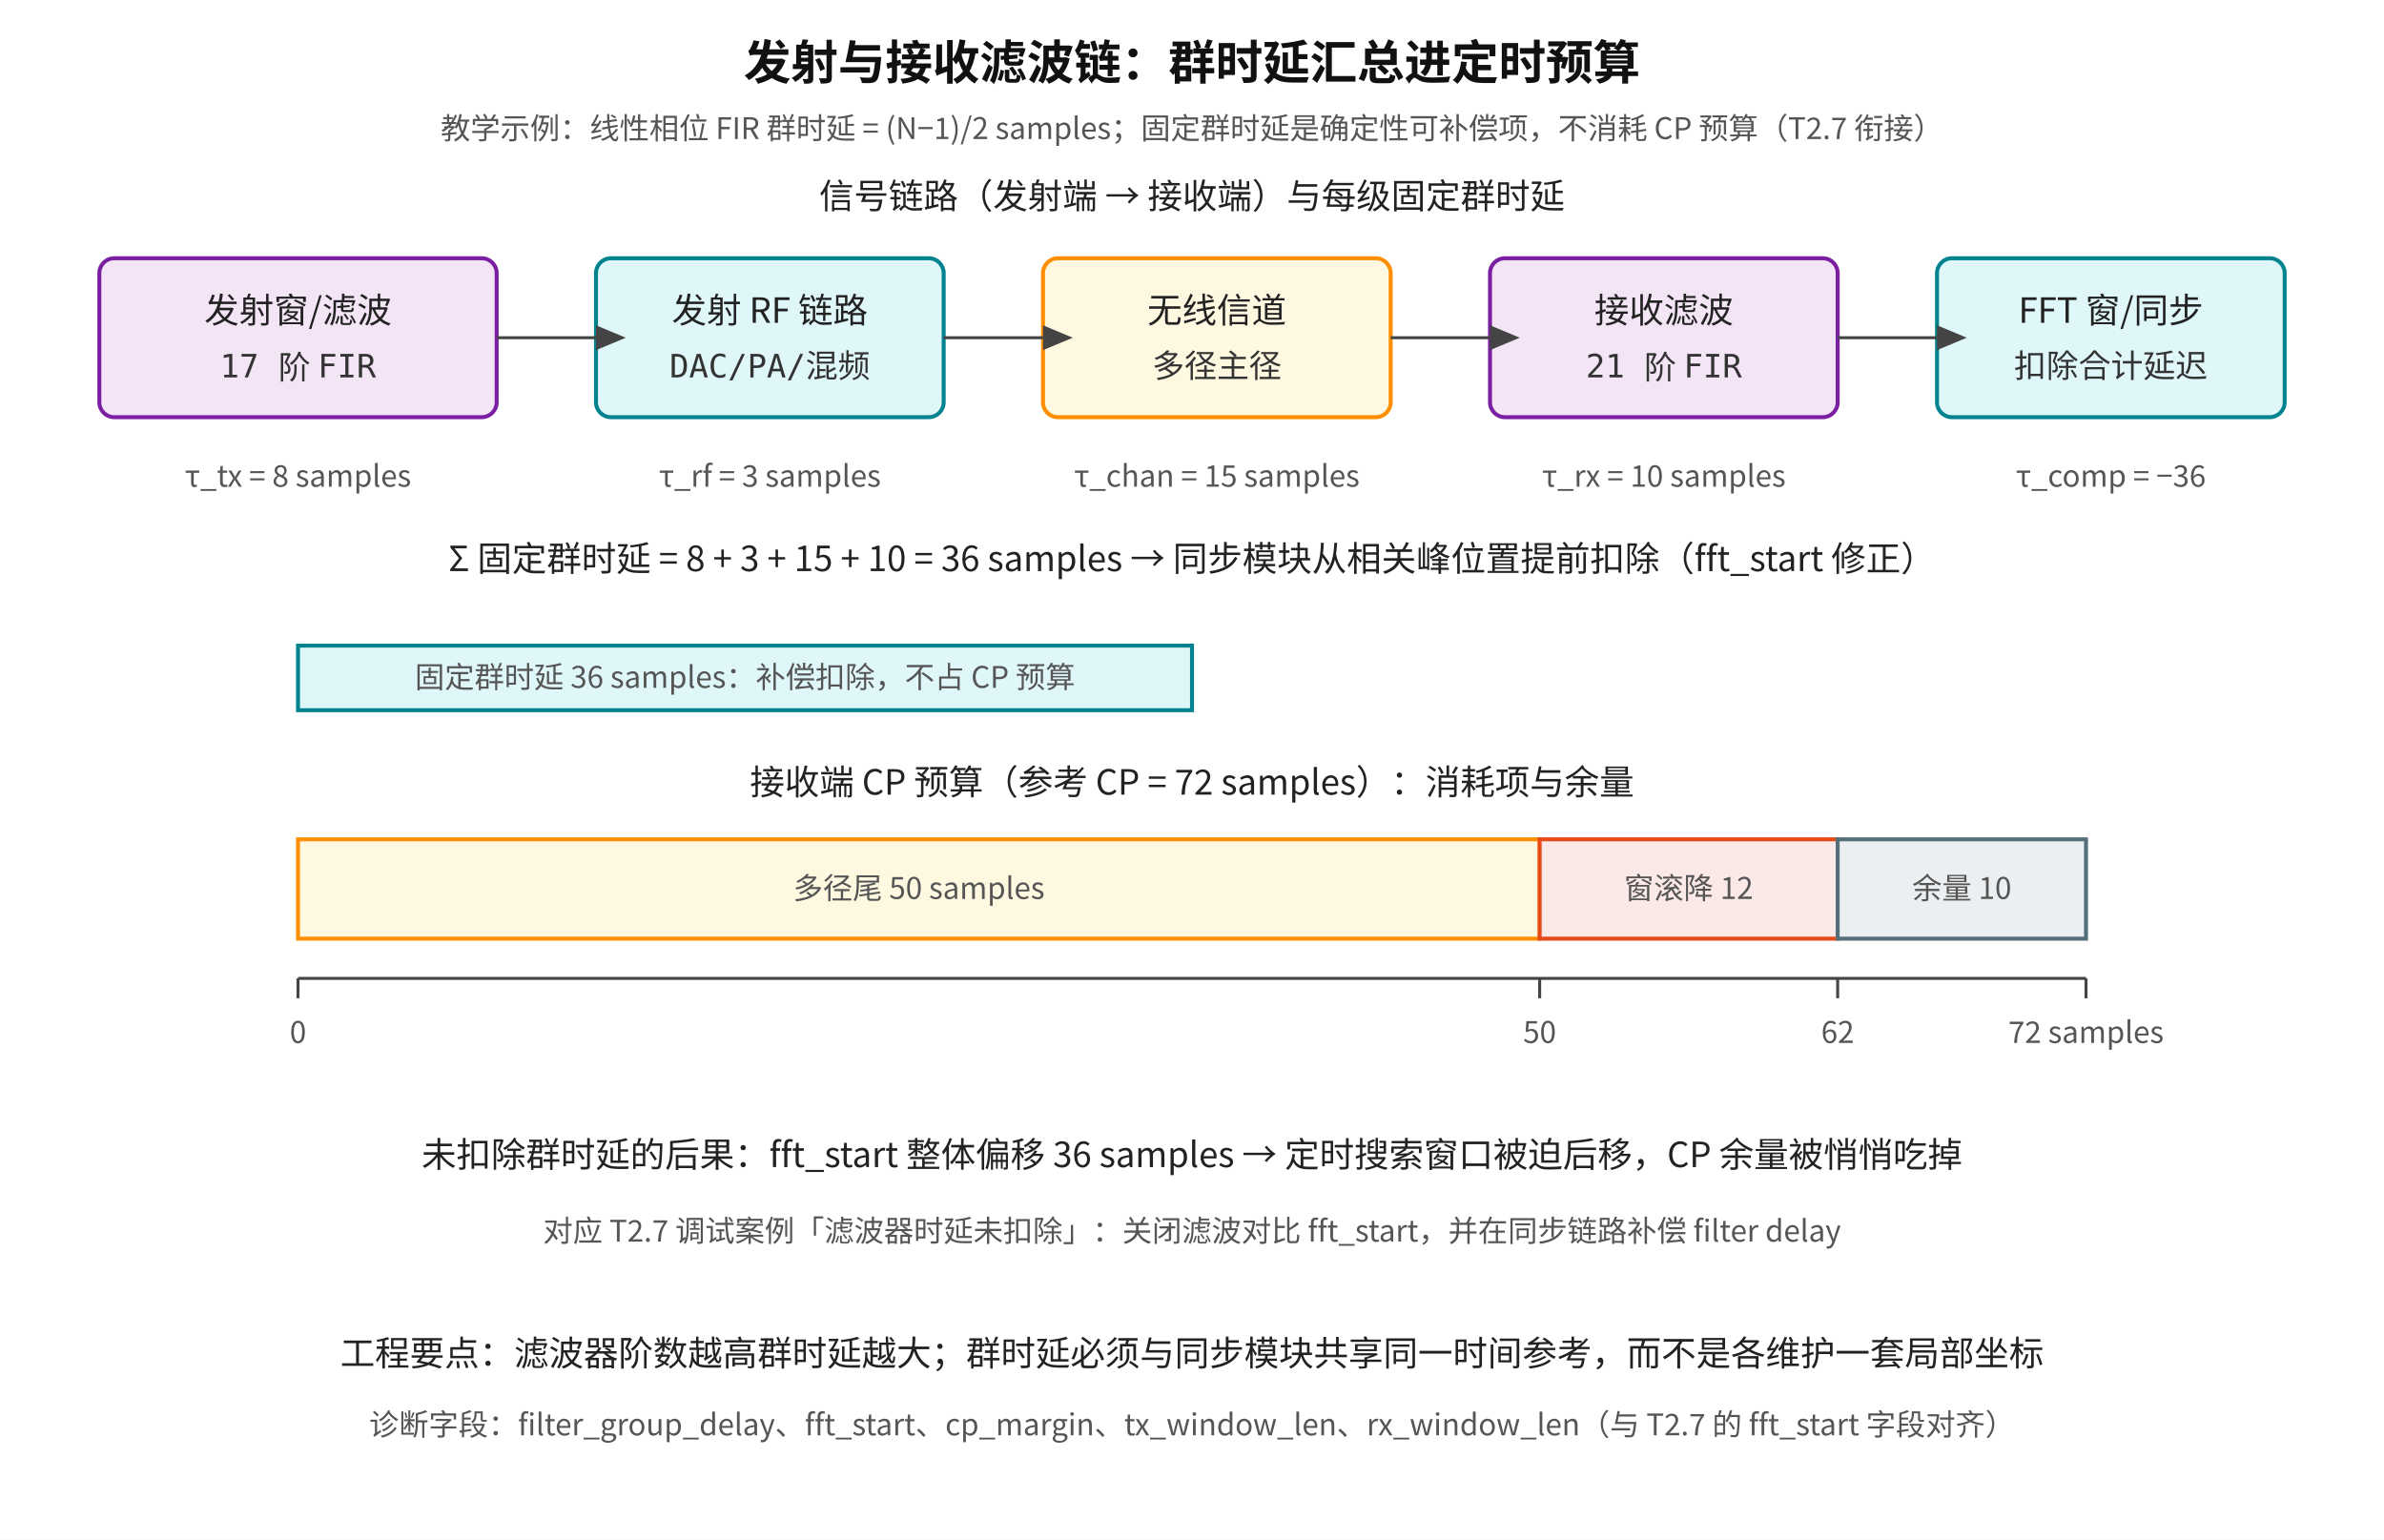
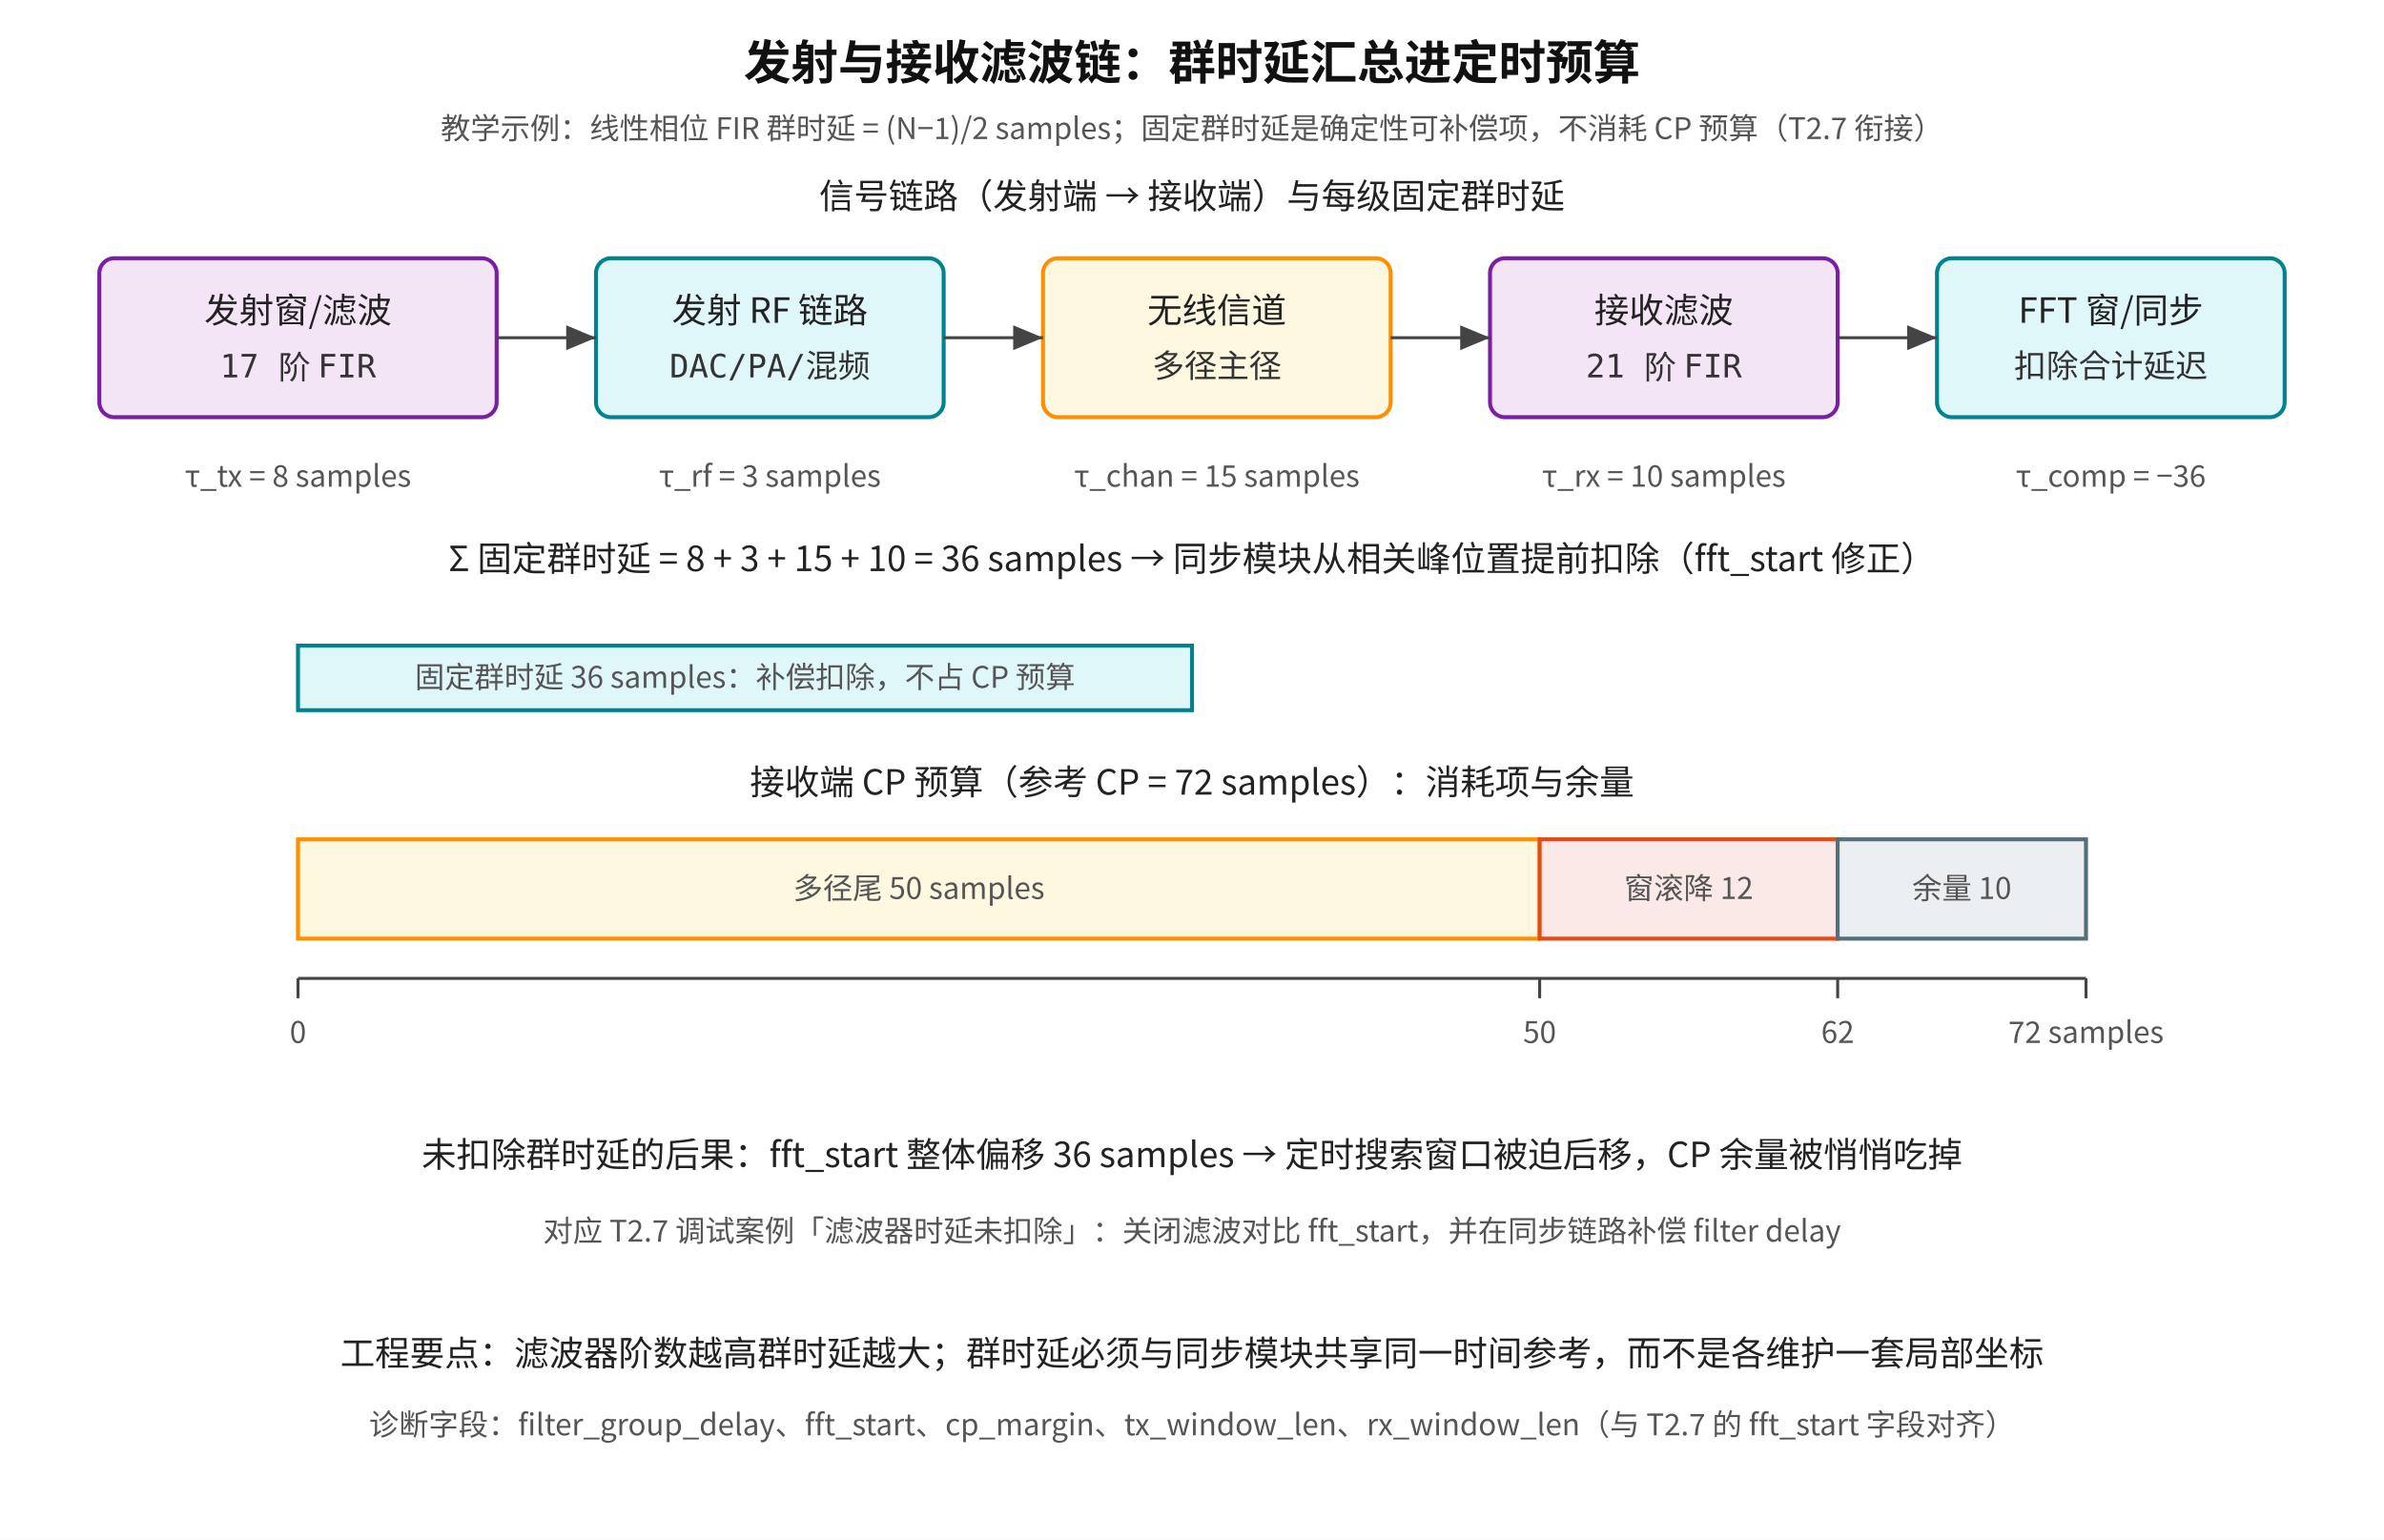
<svg xmlns="http://www.w3.org/2000/svg" viewBox="0 0 960 620" width="960" height="620">
  <rect width="960" height="620" fill="#ffffff" />
  <style>
.title { font-family: "Noto Sans CJK SC", "Droid Sans Fallback", sans-serif; font-size: 19px; font-weight: bold; fill: #111; }
.label { font-family: "Noto Sans CJK SC", "Droid Sans Fallback", sans-serif; font-size: 14px; fill: #222; }
.small { font-family: "Noto Sans CJK SC", "Droid Sans Fallback", sans-serif; font-size: 12px; fill: #555; }
.mono { font-family: monospace; font-size: 13px; fill: #333; }
.axis { stroke: #444; stroke-width: 1.2; }
.box { stroke-width: 1.6; }
</style>
  <text x="480" y="32" text-anchor="middle" class="title">发射与接收滤波链：群时延汇总进定时预算</text>
  <text x="480" y="56" text-anchor="middle" class="small">教学示例：线性相位 FIR 群时延 = (N−1)/2 samples；固定群时延是确定性可补偿项，不消耗 CP 预算（T2.7 衔接）</text>
  <text x="480" y="84" text-anchor="middle" class="label">信号链路（发射端 → 接收端）与每级固定群时延</text>
  <rect x="40" y="104" width="160" height="64" rx="6" fill="#F3E5F5" stroke="#7B1FA2" class="box" />
  <rect x="240" y="104" width="140" height="64" rx="6" fill="#E0F7FA" stroke="#00838F" class="box" />
  <rect x="420" y="104" width="140" height="64" rx="6" fill="#FFF8E1" stroke="#FF8F00" class="box" />
  <rect x="600" y="104" width="140" height="64" rx="6" fill="#F3E5F5" stroke="#7B1FA2" class="box" />
  <rect x="780" y="104" width="140" height="64" rx="6" fill="#E0F7FA" stroke="#00838F" class="box" />
  <line x1="200" y1="136" x2="240" y2="136" class="axis" />
  <line x1="380" y1="136" x2="420" y2="136" class="axis" />
  <line x1="560" y1="136" x2="600" y2="136" class="axis" />
  <line x1="740" y1="136" x2="780" y2="136" class="axis" />
-   <polygon points="240,131 252,136 240,141" fill="#444" />
-   <polygon points="420,131 432,136 420,141" fill="#444" />
-   <polygon points="600,131 612,136 600,141" fill="#444" />
-   <polygon points="780,131 792,136 780,141" fill="#444" />
+   <polygon points="228,131 240,136 228,141" fill="#444" />
+   <polygon points="408,131 420,136 408,141" fill="#444" />
+   <polygon points="588,131 600,136 588,141" fill="#444" />
+   <polygon points="768,131 780,136 768,141" fill="#444" />
  <text x="120" y="130" text-anchor="middle" class="label" fill="#7B1FA2">发射窗/滤波</text>
  <text x="120" y="152" text-anchor="middle" class="mono">17 阶 FIR</text>
  <text x="310" y="130" text-anchor="middle" class="label" fill="#00838F">发射 RF 链路</text>
  <text x="310" y="152" text-anchor="middle" class="mono">DAC/PA/混频</text>
  <text x="490" y="130" text-anchor="middle" class="label" fill="#FF8F00">无线信道</text>
  <text x="490" y="152" text-anchor="middle" class="mono">多径主径</text>
  <text x="670" y="130" text-anchor="middle" class="label" fill="#7B1FA2">接收滤波</text>
  <text x="670" y="152" text-anchor="middle" class="mono">21 阶 FIR</text>
  <text x="850" y="130" text-anchor="middle" class="label" fill="#00838F">FFT 窗/同步</text>
  <text x="850" y="152" text-anchor="middle" class="mono">扣除合计延迟</text>
  <text x="120" y="196" text-anchor="middle" class="small" fill="#7B1FA2">τ_tx = 8 samples</text>
  <text x="310" y="196" text-anchor="middle" class="small" fill="#00838F">τ_rf = 3 samples</text>
  <text x="490" y="196" text-anchor="middle" class="small" fill="#FF8F00">τ_chan = 15 samples</text>
  <text x="670" y="196" text-anchor="middle" class="small" fill="#7B1FA2">τ_rx = 10 samples</text>
  <text x="850" y="196" text-anchor="middle" class="small" fill="#00838F">τ_comp = −36</text>
  <text x="480" y="230" text-anchor="middle" class="label" fill="#00838F">Σ 固定群时延 = 8 + 3 + 15 + 10 = 36 samples → 同步模块从相关峰位置提前扣除（fft_start 修正）</text>
  <rect x="120" y="260" width="360" height="26" fill="#E0F7FA" stroke="#00838F" class="box" />
  <text x="300" y="277" text-anchor="middle" class="small" fill="#00838F">固定群时延 36 samples：补偿扣除，不占 CP 预算</text>
  <text x="480" y="320" text-anchor="middle" class="label">接收端 CP 预算（参考 CP = 72 samples）：消耗项与余量</text>
  <rect x="120" y="338" width="500" height="40" fill="#FFF8E1" stroke="#FF8F00" class="box" />
  <rect x="620" y="338" width="120" height="40" fill="#FBE9E7" stroke="#E64A19" class="box" />
  <rect x="740" y="338" width="100" height="40" fill="#ECEFF1" stroke="#546E7A" class="box" />
  <text x="370" y="362" text-anchor="middle" class="small">多径尾 50 samples</text>
  <text x="680" y="362" text-anchor="middle" class="small" fill="#E64A19">窗滚降 12</text>
  <text x="790" y="362" text-anchor="middle" class="small">余量 10</text>
  <line x1="120" y1="394" x2="840" y2="394" class="axis" />
  <line x1="120" y1="394" x2="120" y2="402" class="axis" />
  <line x1="620" y1="394" x2="620" y2="402" class="axis" />
  <line x1="740" y1="394" x2="740" y2="402" class="axis" />
  <line x1="840" y1="394" x2="840" y2="402" class="axis" />
  <text x="120" y="420" text-anchor="middle" class="small">0</text>
  <text x="620" y="420" text-anchor="middle" class="small">50</text>
  <text x="740" y="420" text-anchor="middle" class="small">62</text>
  <text x="840" y="420" text-anchor="middle" class="small">72 samples</text>
  <text x="480" y="470" text-anchor="middle" class="label" fill="#E64A19">未扣除群时延的后果：fft_start 整体偏移 36 samples → 定时搜索窗口被迫后移，CP 余量被悄悄吃掉</text>
  <text x="480" y="500" text-anchor="middle" class="small">对应 T2.7 调试案例「滤波器时延未扣除」：关闭滤波对比 fft_start，并在同步链路补偿 filter delay</text>
  <text x="480" y="550" text-anchor="middle" class="label">工程要点：滤波器阶数越高群时延越大；群时延必须与同步模块共享同一时间参考，而不是各维护一套局部坐标</text>
  <text x="480" y="578" text-anchor="middle" class="small">诊断字段：filter_group_delay、fft_start、cp_margin、tx_window_len、rx_window_len（与 T2.7 的 fft_start 字段对齐）</text>
</svg>
